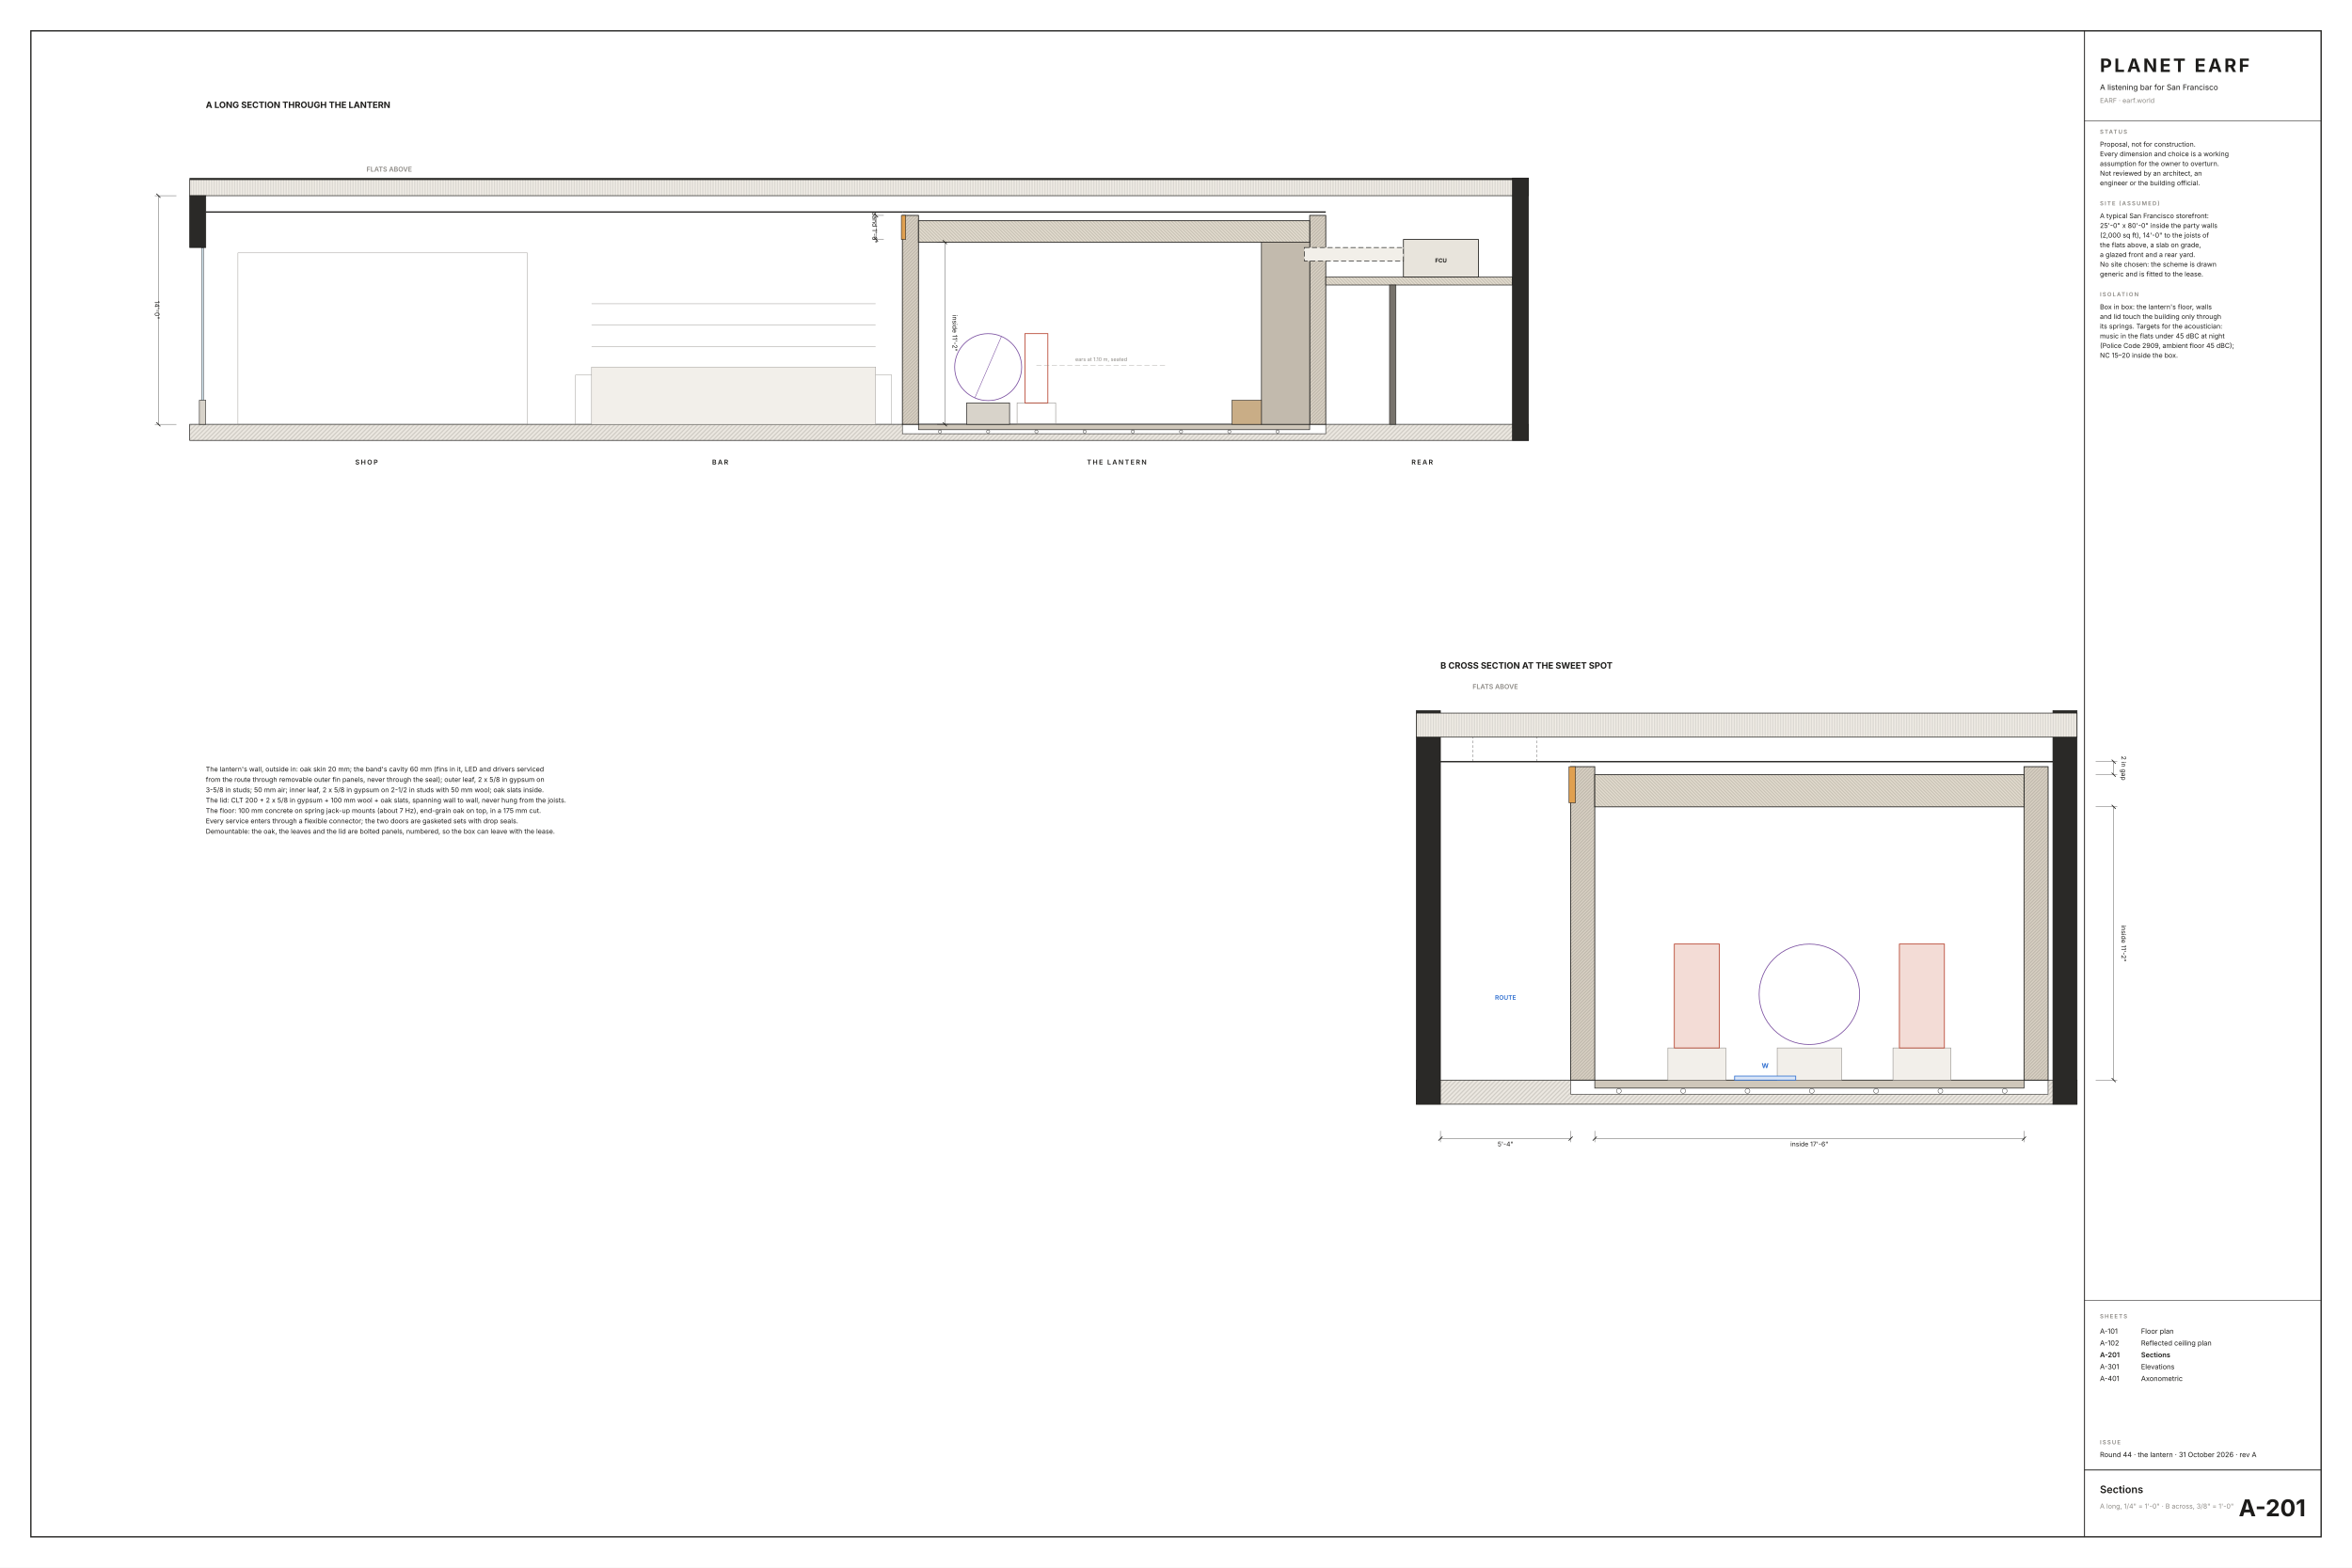
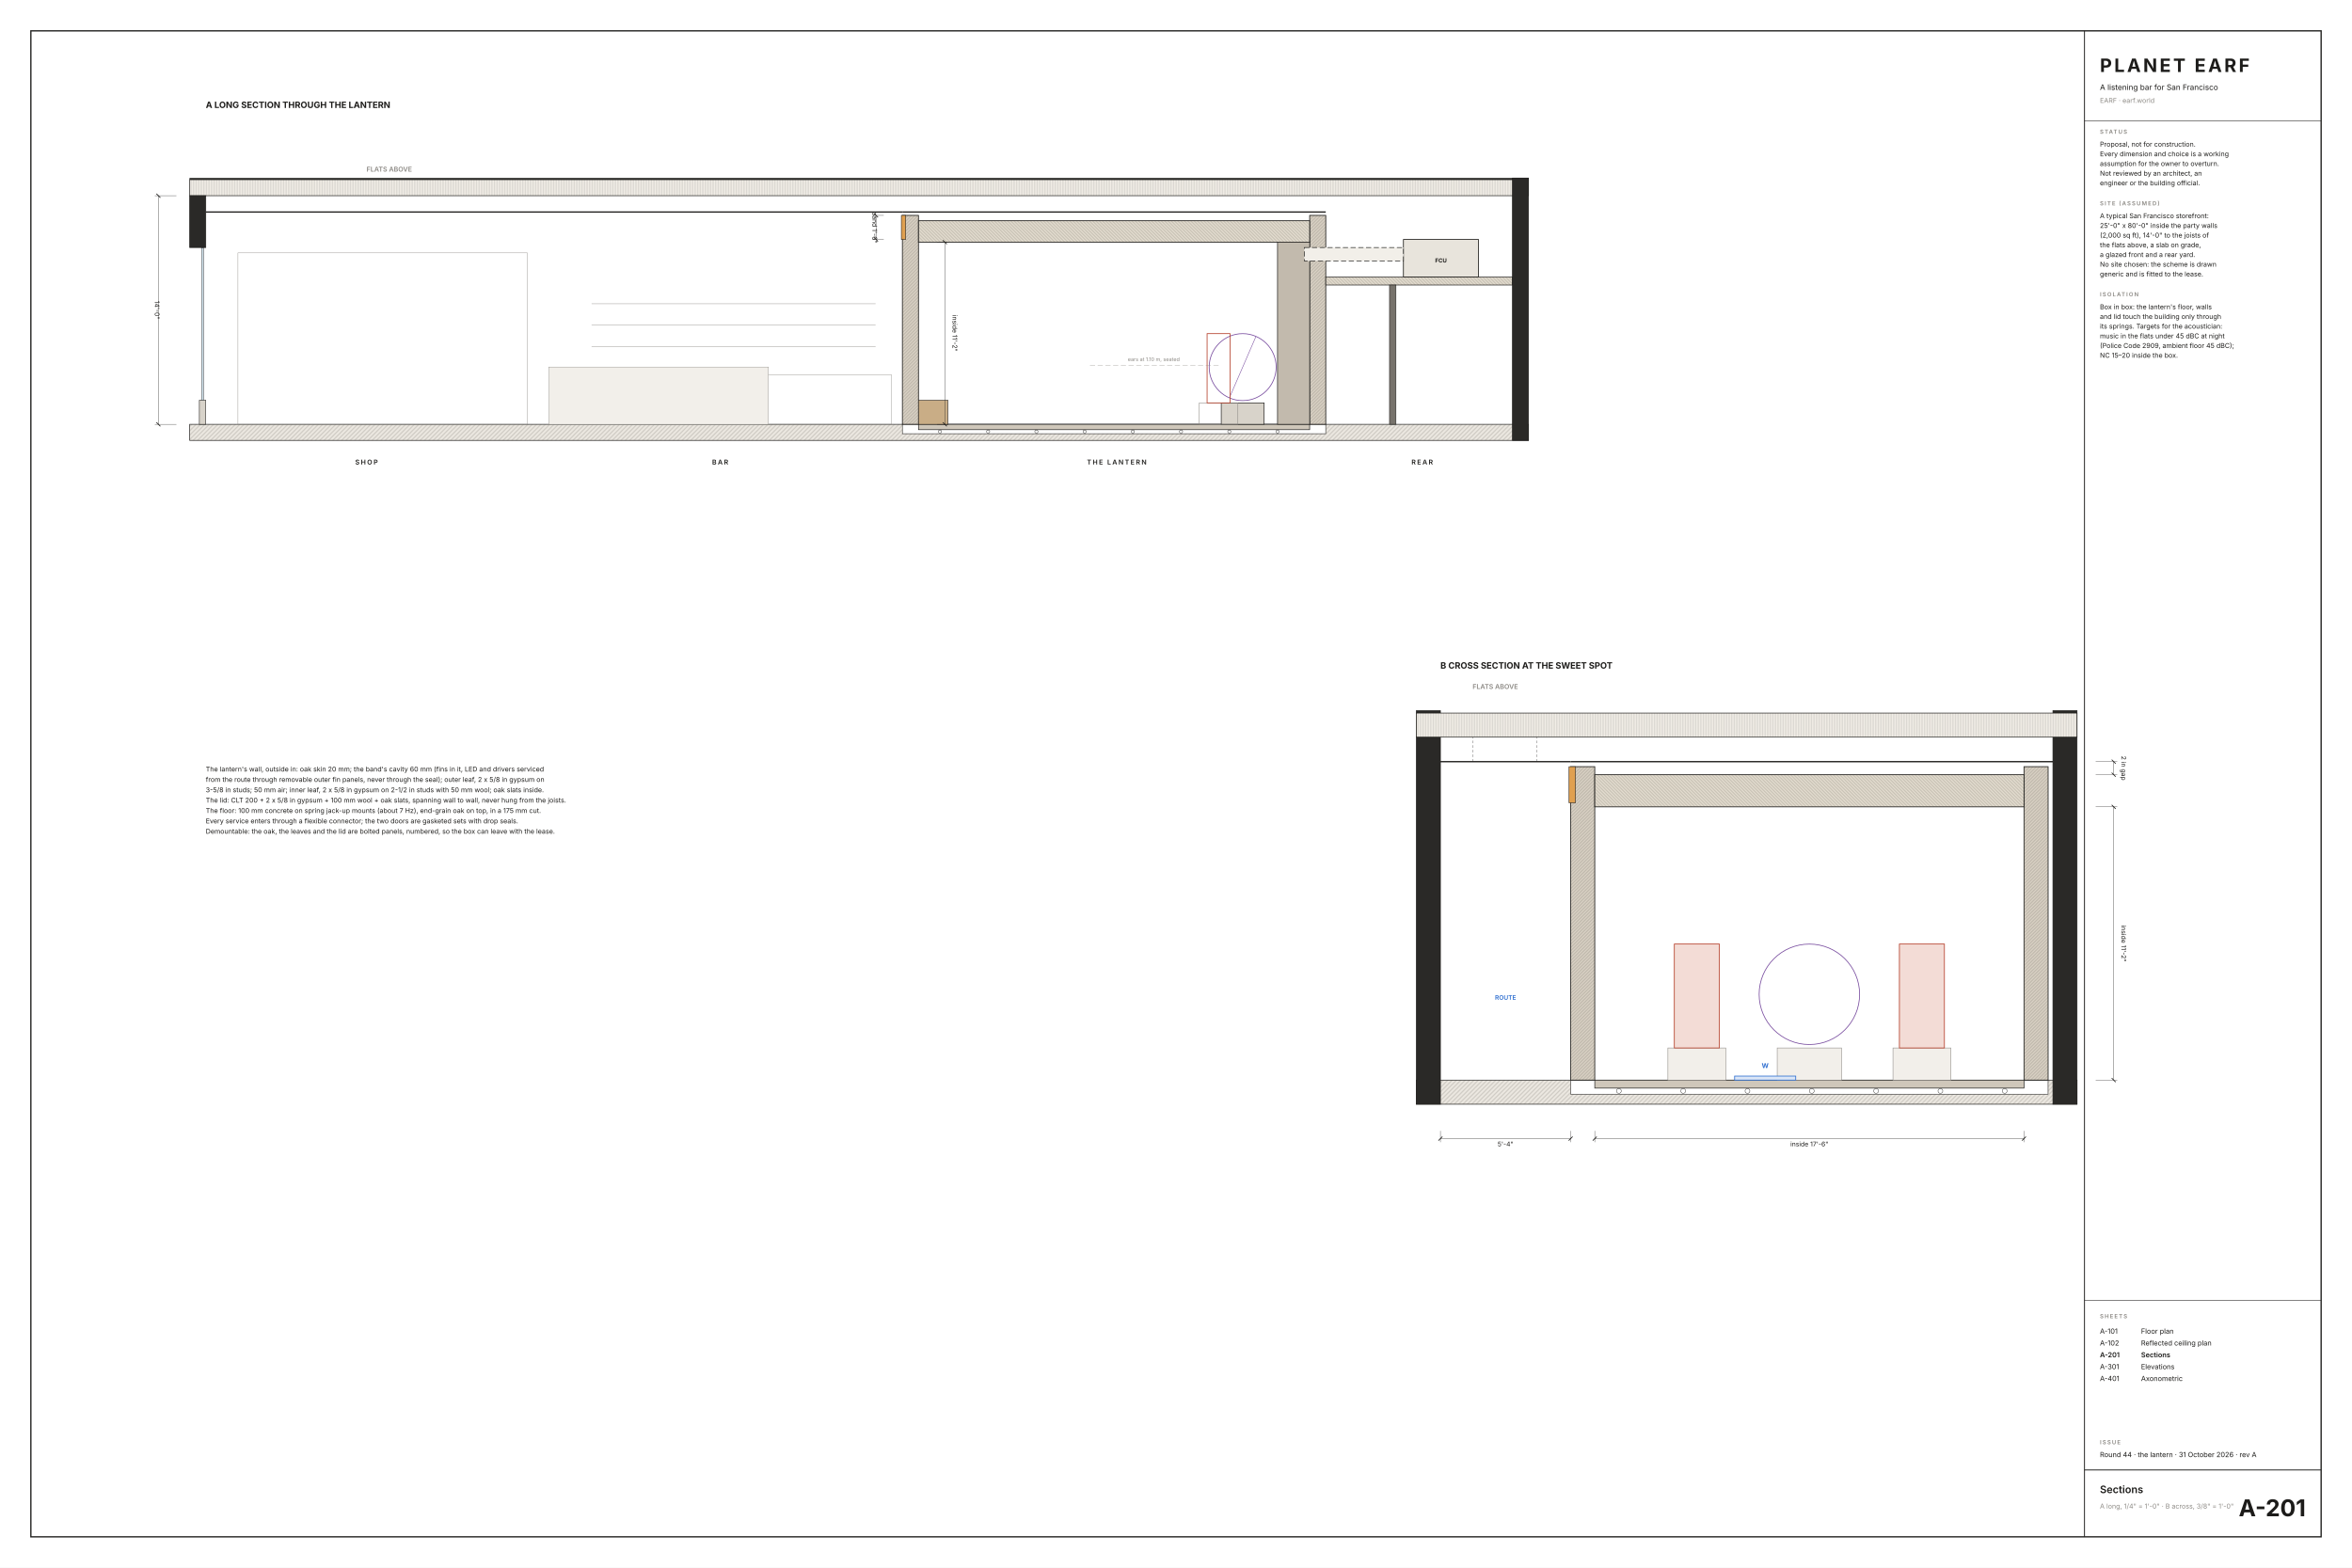
<svg xmlns="http://www.w3.org/2000/svg" width="914.4mm" height="609.6mm" viewBox="0 0 914.4 609.6">
  <defs>
    <pattern id="earth" patternUnits="userSpaceOnUse" width="1.2" height="1.2" patternTransform="rotate(45)">
      <rect width="1.2" height="1.2" fill="#e9e5de" />
      <line x1="0" y1="0" x2="0" y2="1.2" stroke="#1d1c1a" stroke-width="0.1" />
    </pattern>
    <pattern id="joist" patternUnits="userSpaceOnUse" width="1.0" height="1.0" patternTransform="rotate(0)">
      <rect width="1.0" height="1.0" fill="#f1ede6" />
      <line x1="0" y1="0" x2="0" y2="1.0" stroke="#1d1c1a" stroke-width="0.1" />
    </pattern>
    <pattern id="leaf" patternUnits="userSpaceOnUse" width="0.9" height="0.9" patternTransform="rotate(45)">
      <rect width="0.9" height="0.9" fill="#d9d1c4" />
      <line x1="0" y1="0" x2="0" y2="0.9" stroke="#1d1c1a" stroke-width="0.12" />
    </pattern>
    <pattern id="lid" patternUnits="userSpaceOnUse" width="0.9" height="0.9" patternTransform="rotate(-45)">
      <rect width="0.9" height="0.9" fill="#e3dccf" />
      <line x1="0" y1="0" x2="0" y2="0.9" stroke="#1d1c1a" stroke-width="0.12" />
    </pattern>
    <pattern id="trap" patternUnits="userSpaceOnUse" width="0.7" height="0.7" patternTransform="rotate(-45)">
      <rect width="0.7" height="0.7" fill="#cfc6b8" />
      <line x1="0" y1="0" x2="0" y2="0.7" stroke="#1d1c1a" stroke-width="0.1" />
    </pattern>
  </defs>
  <rect width="914.4" height="609.6" fill="#ffffff" />
  <rect x="12.00" y="12.00" width="890.40" height="585.60" fill="none" stroke="#1d1c1a" stroke-width="0.500" />
  <line x1="810.40" y1="12.00" x2="810.40" y2="597.60" fill="none" stroke="#1d1c1a" stroke-width="0.350" />
  <text x="816.40" y="28.00" font-family="Inter, 'Helvetica Neue', Arial, sans-serif" font-size="7.20" font-weight="700" fill="#1d1c1a" text-anchor="start" letter-spacing="0.90">PLANET EARF</text>
  <text x="816.40" y="35.00" font-family="Inter, 'Helvetica Neue', Arial, sans-serif" font-size="3.00" font-weight="400" fill="#1d1c1a" text-anchor="start">A listening bar for San Francisco</text>
  <text x="816.40" y="40.00" font-family="Inter, 'Helvetica Neue', Arial, sans-serif" font-size="2.60" font-weight="400" fill="#8c8984" text-anchor="start">EARF  ·  earf.world</text>
  <line x1="810.40" y1="47.00" x2="902.40" y2="47.00" fill="none" stroke="#1d1c1a" stroke-width="0.200" />
  <text x="816.40" y="52.00" font-family="Inter, 'Helvetica Neue', Arial, sans-serif" font-size="2.20" font-weight="600" fill="#8c8984" text-anchor="start" letter-spacing="0.40">STATUS</text>
  <text x="816.40" y="57.00" font-family="Inter, 'Helvetica Neue', Arial, sans-serif" font-size="2.60" font-weight="400" fill="#1d1c1a" text-anchor="start">Proposal, not for construction.</text>
  <text x="816.40" y="60.77" font-family="Inter, 'Helvetica Neue', Arial, sans-serif" font-size="2.60" font-weight="400" fill="#1d1c1a" text-anchor="start">Every dimension and choice is a working</text>
  <text x="816.40" y="64.54" font-family="Inter, 'Helvetica Neue', Arial, sans-serif" font-size="2.60" font-weight="400" fill="#1d1c1a" text-anchor="start">assumption for the owner to overturn.</text>
  <text x="816.40" y="68.31" font-family="Inter, 'Helvetica Neue', Arial, sans-serif" font-size="2.60" font-weight="400" fill="#1d1c1a" text-anchor="start">Not reviewed by an architect, an</text>
  <text x="816.40" y="72.08" font-family="Inter, 'Helvetica Neue', Arial, sans-serif" font-size="2.60" font-weight="400" fill="#1d1c1a" text-anchor="start">engineer or the building official.</text>
  <text x="816.40" y="79.85" font-family="Inter, 'Helvetica Neue', Arial, sans-serif" font-size="2.20" font-weight="600" fill="#8c8984" text-anchor="start" letter-spacing="0.40">SITE (ASSUMED)</text>
  <text x="816.40" y="84.85" font-family="Inter, 'Helvetica Neue', Arial, sans-serif" font-size="2.60" font-weight="400" fill="#1d1c1a" text-anchor="start">A typical San Francisco storefront:</text>
  <text x="816.40" y="88.62" font-family="Inter, 'Helvetica Neue', Arial, sans-serif" font-size="2.60" font-weight="400" fill="#1d1c1a" text-anchor="start">25'-0" x 80'-0" inside the party walls</text>
  <text x="816.40" y="92.39" font-family="Inter, 'Helvetica Neue', Arial, sans-serif" font-size="2.60" font-weight="400" fill="#1d1c1a" text-anchor="start">(2,000 sq ft), 14'-0" to the joists of</text>
  <text x="816.40" y="96.16" font-family="Inter, 'Helvetica Neue', Arial, sans-serif" font-size="2.60" font-weight="400" fill="#1d1c1a" text-anchor="start">the flats above, a slab on grade,</text>
  <text x="816.40" y="99.93" font-family="Inter, 'Helvetica Neue', Arial, sans-serif" font-size="2.60" font-weight="400" fill="#1d1c1a" text-anchor="start">a glazed front and a rear yard.</text>
  <text x="816.40" y="103.70" font-family="Inter, 'Helvetica Neue', Arial, sans-serif" font-size="2.60" font-weight="400" fill="#1d1c1a" text-anchor="start">No site chosen: the scheme is drawn</text>
  <text x="816.40" y="107.47" font-family="Inter, 'Helvetica Neue', Arial, sans-serif" font-size="2.60" font-weight="400" fill="#1d1c1a" text-anchor="start">generic and is fitted to the lease.</text>
  <text x="816.40" y="115.24" font-family="Inter, 'Helvetica Neue', Arial, sans-serif" font-size="2.20" font-weight="600" fill="#8c8984" text-anchor="start" letter-spacing="0.40">ISOLATION</text>
  <text x="816.40" y="120.24" font-family="Inter, 'Helvetica Neue', Arial, sans-serif" font-size="2.60" font-weight="400" fill="#1d1c1a" text-anchor="start">Box in box: the lantern's floor, walls</text>
  <text x="816.40" y="124.01" font-family="Inter, 'Helvetica Neue', Arial, sans-serif" font-size="2.60" font-weight="400" fill="#1d1c1a" text-anchor="start">and lid touch the building only through</text>
  <text x="816.40" y="127.78" font-family="Inter, 'Helvetica Neue', Arial, sans-serif" font-size="2.60" font-weight="400" fill="#1d1c1a" text-anchor="start">its springs. Targets for the acoustician:</text>
  <text x="816.40" y="131.55" font-family="Inter, 'Helvetica Neue', Arial, sans-serif" font-size="2.60" font-weight="400" fill="#1d1c1a" text-anchor="start">music in the flats under 45 dBC at night</text>
  <text x="816.40" y="135.32" font-family="Inter, 'Helvetica Neue', Arial, sans-serif" font-size="2.60" font-weight="400" fill="#1d1c1a" text-anchor="start">(Police Code 2909, ambient floor 45 dBC);</text>
  <text x="816.40" y="139.09" font-family="Inter, 'Helvetica Neue', Arial, sans-serif" font-size="2.60" font-weight="400" fill="#1d1c1a" text-anchor="start">NC 15–20 inside the box.</text>
  <line x1="810.40" y1="505.60" x2="902.40" y2="505.60" fill="none" stroke="#1d1c1a" stroke-width="0.200" />
  <text x="816.40" y="512.60" font-family="Inter, 'Helvetica Neue', Arial, sans-serif" font-size="2.20" font-weight="600" fill="#8c8984" text-anchor="start" letter-spacing="0.40">SHEETS</text>
  <text x="816.40" y="518.60" font-family="Inter, 'Helvetica Neue', Arial, sans-serif" font-size="2.70" font-weight="400" fill="#1d1c1a" text-anchor="start">A-101</text>
  <text x="832.40" y="518.60" font-family="Inter, 'Helvetica Neue', Arial, sans-serif" font-size="2.70" font-weight="400" fill="#1d1c1a" text-anchor="start">Floor plan</text>
  <text x="816.40" y="523.20" font-family="Inter, 'Helvetica Neue', Arial, sans-serif" font-size="2.70" font-weight="400" fill="#1d1c1a" text-anchor="start">A-102</text>
  <text x="832.40" y="523.20" font-family="Inter, 'Helvetica Neue', Arial, sans-serif" font-size="2.70" font-weight="400" fill="#1d1c1a" text-anchor="start">Reflected ceiling plan</text>
  <text x="816.40" y="527.80" font-family="Inter, 'Helvetica Neue', Arial, sans-serif" font-size="2.70" font-weight="600" fill="#1d1c1a" text-anchor="start">A-201</text>
  <text x="832.40" y="527.80" font-family="Inter, 'Helvetica Neue', Arial, sans-serif" font-size="2.70" font-weight="600" fill="#1d1c1a" text-anchor="start">Sections</text>
  <text x="816.40" y="532.40" font-family="Inter, 'Helvetica Neue', Arial, sans-serif" font-size="2.70" font-weight="400" fill="#1d1c1a" text-anchor="start">A-301</text>
  <text x="832.40" y="532.40" font-family="Inter, 'Helvetica Neue', Arial, sans-serif" font-size="2.70" font-weight="400" fill="#1d1c1a" text-anchor="start">Elevations</text>
  <text x="816.40" y="537.00" font-family="Inter, 'Helvetica Neue', Arial, sans-serif" font-size="2.70" font-weight="400" fill="#1d1c1a" text-anchor="start">A-401</text>
  <text x="832.40" y="537.00" font-family="Inter, 'Helvetica Neue', Arial, sans-serif" font-size="2.70" font-weight="400" fill="#1d1c1a" text-anchor="start">Axonometric</text>
  <text x="816.40" y="561.60" font-family="Inter, 'Helvetica Neue', Arial, sans-serif" font-size="2.20" font-weight="600" fill="#8c8984" text-anchor="start" letter-spacing="0.40">ISSUE</text>
  <text x="816.40" y="566.60" font-family="Inter, 'Helvetica Neue', Arial, sans-serif" font-size="2.70" font-weight="400" fill="#1d1c1a" text-anchor="start">Round 44 · the lantern · 31 October 2026 · rev A</text>
  <line x1="810.40" y1="571.60" x2="902.40" y2="571.60" fill="none" stroke="#1d1c1a" stroke-width="0.350" />
  <text x="816.40" y="580.60" font-family="Inter, 'Helvetica Neue', Arial, sans-serif" font-size="4.00" font-weight="600" fill="#1d1c1a" text-anchor="start">Sections</text>
  <text x="816.40" y="586.60" font-family="Inter, 'Helvetica Neue', Arial, sans-serif" font-size="2.60" font-weight="400" fill="#8c8984" text-anchor="start">A long, 1/4" = 1'-0" · B across, 3/8" = 1'-0"</text>
  <text x="896.40" y="589.60" font-family="Inter, 'Helvetica Neue', Arial, sans-serif" font-size="9.00" font-weight="700" fill="#1d1c1a" text-anchor="end">A-201</text>
  <rect x="73.75" y="165.00" width="520.50" height="6.25" fill="url(#earth)" stroke="#1d1c1a" stroke-width="0.250" />
  <rect x="350.83" y="165.00" width="164.58" height="3.65" fill="#ffffff" stroke="#1d1c1a" stroke-width="0.200" />
  <rect x="357.08" y="165.00" width="152.08" height="2.08" fill="#cfc7ba" stroke="#1d1c1a" stroke-width="0.250" />
  <circle cx="365.42" cy="167.81" r="0.62" fill="none" stroke="#1d1c1a" stroke-width="0.150" />
  <circle cx="384.17" cy="167.81" r="0.62" fill="none" stroke="#1d1c1a" stroke-width="0.150" />
  <circle cx="402.92" cy="167.81" r="0.62" fill="none" stroke="#1d1c1a" stroke-width="0.150" />
  <circle cx="421.67" cy="167.81" r="0.62" fill="none" stroke="#1d1c1a" stroke-width="0.150" />
  <circle cx="440.42" cy="167.81" r="0.62" fill="none" stroke="#1d1c1a" stroke-width="0.150" />
  <circle cx="459.17" cy="167.81" r="0.62" fill="none" stroke="#1d1c1a" stroke-width="0.150" />
  <circle cx="477.92" cy="167.81" r="0.62" fill="none" stroke="#1d1c1a" stroke-width="0.150" />
  <circle cx="496.67" cy="167.81" r="0.62" fill="none" stroke="#1d1c1a" stroke-width="0.150" />
  <rect x="73.75" y="69.85" width="520.50" height="6.25" fill="url(#joist)" stroke="#1d1c1a" stroke-width="0.250" />
  <rect x="73.75" y="69.23" width="520.50" height="0.62" fill="#2a2927" stroke="#1d1c1a" stroke-width="0.100" />
  <text x="142.50" y="66.73" font-family="Inter, 'Helvetica Neue', Arial, sans-serif" font-size="2.60" font-weight="600" fill="#8c8984" text-anchor="start">FLATS ABOVE</text>
  <line x1="80.00" y1="82.45" x2="350.83" y2="82.45" fill="none" stroke="#1d1c1a" stroke-width="0.500" />
  <line x1="515.42" y1="82.45" x2="515.42" y2="82.45" fill="none" stroke="#1d1c1a" stroke-width="0.500" />
  <line x1="350.83" y1="82.45" x2="515.42" y2="82.45" fill="none" stroke="#1d1c1a" stroke-width="0.500" />
  <rect x="77.50" y="155.62" width="2.50" height="9.38" fill="#d8d3ca" stroke="#1d1c1a" stroke-width="0.200" />
  <rect x="78.33" y="96.25" width="0.83" height="59.37" fill="#cfe0ea" stroke="#1d1c1a" stroke-width="0.150" />
  <rect x="73.75" y="76.10" width="6.25" height="20.15" fill="#2a2927" stroke="#1d1c1a" stroke-width="0.250" />
  <rect x="223.75" y="145.83" width="122.92" height="19.17" fill="none" stroke="#8c8984" stroke-width="0.150" />
  <line x1="230.00" y1="134.79" x2="340.42" y2="134.79" fill="none" stroke="#8c8984" stroke-width="0.150" />
  <line x1="230.00" y1="126.46" x2="340.42" y2="126.46" fill="none" stroke="#8c8984" stroke-width="0.150" />
  <line x1="230.00" y1="118.12" x2="340.42" y2="118.12" fill="none" stroke="#8c8984" stroke-width="0.150" />
-   <rect x="230.00" y="142.71" width="110.42" height="22.29" fill="#f2efea" stroke="#8c8984" stroke-width="0.150" />
+   <rect x="213.33" y="142.71" width="85.42" height="22.29" fill="#f2efea" stroke="#8c8984" stroke-width="0.150" />
  <rect x="92.50" y="98.33" width="112.50" height="66.67" fill="none" stroke="#8c8984" stroke-width="0.150" />
  <rect x="350.83" y="83.75" width="6.25" height="81.25" fill="url(#leaf)" stroke="#1d1c1a" stroke-width="0.300" />
  <rect x="509.17" y="83.75" width="6.25" height="81.25" fill="url(#leaf)" stroke="#1d1c1a" stroke-width="0.300" />
  <rect x="357.08" y="85.83" width="152.08" height="8.33" fill="url(#lid)" stroke="#1d1c1a" stroke-width="0.300" />
  <rect x="350.42" y="83.75" width="1.67" height="9.38" fill="#e0a050" stroke="#1d1c1a" stroke-width="0.200" />
-   <rect x="490.42" y="94.17" width="18.75" height="70.83" fill="url(#trap)" stroke="#1d1c1a" stroke-width="0.250" />
-   <rect x="478.96" y="155.62" width="11.46" height="9.38" fill="#c9ad86" stroke="#1d1c1a" stroke-width="0.200" />
-   <rect x="375.83" y="156.67" width="16.67" height="8.33" fill="#d8d3ca" stroke="#1d1c1a" stroke-width="0.250" />
-   <circle cx="384.17" cy="142.76" r="13.02" fill="none" stroke="#7a4fa0" stroke-width="0.300" />
-   <line x1="379.04" y1="154.61" x2="389.30" y2="130.91" fill="none" stroke="#7a4fa0" stroke-width="0.200" />
-   <rect x="395.42" y="156.67" width="15.00" height="8.33" fill="none" stroke="#8c8984" stroke-width="0.200" />
-   <rect x="398.46" y="129.73" width="8.92" height="26.94" fill="none" stroke="#b5402c" stroke-width="0.300" />
-   <line x1="402.92" y1="142.08" x2="453.33" y2="142.08" fill="none" stroke="#8c8984" stroke-width="0.120" stroke-dasharray="2 1" />
-   <text x="428.12" y="140.42" font-family="Inter, 'Helvetica Neue', Arial, sans-serif" font-size="2.00" font-weight="400" fill="#8c8984" text-anchor="middle">ears at 1.10 m, seated</text>
+   <rect x="496.67" y="94.17" width="12.50" height="70.83" fill="url(#trap)" stroke="#1d1c1a" stroke-width="0.250" />
+   <rect x="357.08" y="155.62" width="11.46" height="9.38" fill="#c9ad86" stroke="#1d1c1a" stroke-width="0.200" />
+   <rect x="474.79" y="156.67" width="16.67" height="8.33" fill="#d8d3ca" stroke="#1d1c1a" stroke-width="0.250" />
+   <circle cx="483.12" cy="142.76" r="13.02" fill="none" stroke="#7a4fa0" stroke-width="0.300" />
+   <line x1="478.00" y1="154.61" x2="488.25" y2="130.91" fill="none" stroke="#7a4fa0" stroke-width="0.200" />
+   <rect x="466.25" y="156.67" width="15.00" height="8.33" fill="none" stroke="#8c8984" stroke-width="0.200" />
+   <rect x="469.29" y="129.73" width="8.92" height="26.94" fill="none" stroke="#b5402c" stroke-width="0.300" />
+   <line x1="473.75" y1="142.08" x2="423.33" y2="142.08" fill="none" stroke="#8c8984" stroke-width="0.120" stroke-dasharray="2 1" />
+   <text x="448.54" y="140.42" font-family="Inter, 'Helvetica Neue', Arial, sans-serif" font-size="2.00" font-weight="400" fill="#8c8984" text-anchor="middle">ears at 1.10 m, seated</text>
  <rect x="515.42" y="107.71" width="72.58" height="3.12" fill="url(#lid)" stroke="#1d1c1a" stroke-width="0.250" />
  <rect x="545.62" y="93.12" width="29.17" height="14.58" fill="#e8e4dc" stroke="#1d1c1a" stroke-width="0.300" />
  <text x="560.21" y="102.08" font-family="Inter, 'Helvetica Neue', Arial, sans-serif" font-size="2.20" font-weight="700" fill="#1d1c1a" text-anchor="middle">FCU</text>
  <rect x="507.08" y="96.25" width="38.54" height="5.21" fill="#f2efe9" stroke="#1d1c1a" stroke-width="0.250" stroke-dasharray="2 1" />
  <rect x="540.21" y="110.83" width="2.50" height="54.17" fill="#77736c" stroke="#1d1c1a" stroke-width="0.200" />
  <rect x="588.00" y="69.23" width="6.25" height="102.02" fill="#2a2927" stroke="#1d1c1a" stroke-width="0.250" />
  <line x1="68.58" y1="165.00" x2="60.18" y2="165.00" fill="none" stroke="#1d1c1a" stroke-width="0.120" />
  <line x1="68.58" y1="76.10" x2="60.18" y2="76.10" fill="none" stroke="#1d1c1a" stroke-width="0.120" />
  <line x1="61.58" y1="165.00" x2="61.58" y2="76.10" fill="none" stroke="#1d1c1a" stroke-width="0.130" />
  <line x1="62.35" y1="165.77" x2="60.81" y2="164.23" fill="none" stroke="#1d1c1a" stroke-width="0.300" />
  <line x1="62.35" y1="76.87" x2="60.81" y2="75.33" fill="none" stroke="#1d1c1a" stroke-width="0.300" />
  <text x="60.18" y="120.55" font-family="Inter, 'Helvetica Neue', Arial, sans-serif" font-size="2.50" font-weight="400" fill="#1d1c1a" text-anchor="middle" transform="rotate(90.0 60.18 120.55)">14'-0"</text>
  <line x1="364.33" y1="165.00" x2="368.73" y2="165.00" fill="none" stroke="#1d1c1a" stroke-width="0.120" />
  <line x1="364.33" y1="94.17" x2="368.73" y2="94.17" fill="none" stroke="#1d1c1a" stroke-width="0.120" />
  <line x1="367.33" y1="165.00" x2="367.33" y2="94.17" fill="none" stroke="#1d1c1a" stroke-width="0.130" />
  <line x1="368.10" y1="165.77" x2="366.56" y2="164.23" fill="none" stroke="#1d1c1a" stroke-width="0.300" />
  <line x1="368.10" y1="94.94" x2="366.56" y2="93.40" fill="none" stroke="#1d1c1a" stroke-width="0.300" />
  <text x="370.33" y="129.58" font-family="Inter, 'Helvetica Neue', Arial, sans-serif" font-size="2.50" font-weight="400" fill="#1d1c1a" text-anchor="middle" transform="rotate(90.0 370.33 129.58)">inside 11'-2"</text>
  <line x1="343.58" y1="93.12" x2="339.18" y2="93.12" fill="none" stroke="#1d1c1a" stroke-width="0.120" />
  <line x1="343.58" y1="83.75" x2="339.18" y2="83.75" fill="none" stroke="#1d1c1a" stroke-width="0.120" />
  <line x1="340.58" y1="93.12" x2="340.58" y2="83.75" fill="none" stroke="#1d1c1a" stroke-width="0.130" />
  <line x1="341.35" y1="93.89" x2="339.81" y2="92.36" fill="none" stroke="#1d1c1a" stroke-width="0.300" />
  <line x1="341.35" y1="84.52" x2="339.81" y2="82.98" fill="none" stroke="#1d1c1a" stroke-width="0.300" />
  <text x="339.18" y="88.44" font-family="Inter, 'Helvetica Neue', Arial, sans-serif" font-size="2.50" font-weight="400" fill="#1d1c1a" text-anchor="middle" transform="rotate(90.0 339.18 88.44)">band 1'-6"</text>
  <text x="142.50" y="180.62" font-family="Inter, 'Helvetica Neue', Arial, sans-serif" font-size="2.60" font-weight="600" fill="#1d1c1a" text-anchor="middle" letter-spacing="0.50">SHOP</text>
  <text x="280.00" y="180.62" font-family="Inter, 'Helvetica Neue', Arial, sans-serif" font-size="2.60" font-weight="600" fill="#1d1c1a" text-anchor="middle" letter-spacing="0.50">BAR</text>
  <text x="434.17" y="180.62" font-family="Inter, 'Helvetica Neue', Arial, sans-serif" font-size="2.60" font-weight="600" fill="#1d1c1a" text-anchor="middle" letter-spacing="0.50">THE LANTERN</text>
  <text x="552.92" y="180.62" font-family="Inter, 'Helvetica Neue', Arial, sans-serif" font-size="2.60" font-weight="600" fill="#1d1c1a" text-anchor="middle" letter-spacing="0.50">REAR</text>
  <text x="80.00" y="42.00" font-family="Inter, 'Helvetica Neue', Arial, sans-serif" font-size="3.40" font-weight="700" fill="#1d1c1a" text-anchor="start">A   LONG SECTION THROUGH THE LANTERN</text>
  <rect x="550.62" y="420.00" width="256.88" height="9.38" fill="url(#earth)" stroke="#1d1c1a" stroke-width="0.250" />
  <rect x="610.62" y="420.00" width="185.62" height="5.47" fill="#ffffff" stroke="#1d1c1a" stroke-width="0.200" />
  <rect x="620.00" y="420.00" width="166.88" height="3.12" fill="#cfc7ba" stroke="#1d1c1a" stroke-width="0.250" />
  <circle cx="629.38" cy="424.22" r="0.94" fill="none" stroke="#1d1c1a" stroke-width="0.150" />
  <circle cx="654.38" cy="424.22" r="0.94" fill="none" stroke="#1d1c1a" stroke-width="0.150" />
  <circle cx="679.38" cy="424.22" r="0.94" fill="none" stroke="#1d1c1a" stroke-width="0.150" />
  <circle cx="704.38" cy="424.22" r="0.94" fill="none" stroke="#1d1c1a" stroke-width="0.150" />
  <circle cx="729.38" cy="424.22" r="0.94" fill="none" stroke="#1d1c1a" stroke-width="0.150" />
  <circle cx="754.38" cy="424.22" r="0.94" fill="none" stroke="#1d1c1a" stroke-width="0.150" />
  <circle cx="779.38" cy="424.22" r="0.94" fill="none" stroke="#1d1c1a" stroke-width="0.150" />
  <rect x="550.62" y="276.34" width="9.38" height="153.04" fill="#2a2927" stroke="#1d1c1a" stroke-width="0.250" />
  <rect x="798.12" y="276.34" width="9.38" height="153.04" fill="#2a2927" stroke="#1d1c1a" stroke-width="0.250" />
  <rect x="550.62" y="277.27" width="256.88" height="9.38" fill="url(#joist)" stroke="#1d1c1a" stroke-width="0.250" />
  <text x="572.50" y="267.90" font-family="Inter, 'Helvetica Neue', Arial, sans-serif" font-size="2.60" font-weight="600" fill="#8c8984" text-anchor="start">FLATS ABOVE</text>
  <line x1="560.00" y1="296.18" x2="610.62" y2="296.18" fill="none" stroke="#1d1c1a" stroke-width="0.500" />
  <line x1="610.62" y1="296.18" x2="798.12" y2="296.18" fill="none" stroke="#1d1c1a" stroke-width="0.500" />
  <line x1="572.50" y1="296.18" x2="572.50" y2="286.65" fill="none" stroke="#1d1c1a" stroke-width="0.120" stroke-dasharray="1 0.8" />
  <line x1="597.50" y1="296.18" x2="597.50" y2="286.65" fill="none" stroke="#1d1c1a" stroke-width="0.120" stroke-dasharray="1 0.8" />
  <rect x="610.62" y="298.12" width="9.38" height="121.88" fill="url(#leaf)" stroke="#1d1c1a" stroke-width="0.300" />
  <rect x="786.88" y="298.12" width="9.38" height="121.88" fill="url(#leaf)" stroke="#1d1c1a" stroke-width="0.300" />
  <rect x="620.00" y="301.25" width="166.88" height="12.50" fill="url(#lid)" stroke="#1d1c1a" stroke-width="0.300" />
  <rect x="610.00" y="298.12" width="2.50" height="14.06" fill="#e0a050" stroke="#1d1c1a" stroke-width="0.200" />
  <rect x="648.44" y="407.50" width="22.50" height="12.50" fill="#f2efea" stroke="#8c8984" stroke-width="0.200" />
  <rect x="650.94" y="367.09" width="17.50" height="40.41" fill="#f3dcd6" stroke="#b5402c" stroke-width="0.300" />
  <rect x="735.94" y="407.50" width="22.50" height="12.50" fill="#f2efea" stroke="#8c8984" stroke-width="0.200" />
  <rect x="738.44" y="367.09" width="17.50" height="40.41" fill="#f3dcd6" stroke="#b5402c" stroke-width="0.300" />
  <rect x="690.94" y="407.50" width="25.00" height="12.50" fill="#f2efea" stroke="#8c8984" stroke-width="0.200" />
  <circle cx="703.44" cy="386.64" r="19.53" fill="none" stroke="#7a4fa0" stroke-width="0.300" />
  <rect x="674.38" y="418.44" width="23.75" height="1.56" fill="#dbe6f7" stroke="#2f6fd0" stroke-width="0.300" />
  <text x="686.25" y="415.31" font-family="Inter, 'Helvetica Neue', Arial, sans-serif" font-size="2.60" font-weight="700" fill="#2f6fd0" text-anchor="middle">W</text>
  <text x="585.31" y="388.75" font-family="Inter, 'Helvetica Neue', Arial, sans-serif" font-size="2.40" font-weight="600" fill="#2f6fd0" text-anchor="middle">ROUTE</text>
  <line x1="560.00" y1="439.75" x2="560.00" y2="444.15" fill="none" stroke="#1d1c1a" stroke-width="0.120" />
  <line x1="610.62" y1="439.75" x2="610.62" y2="444.15" fill="none" stroke="#1d1c1a" stroke-width="0.120" />
  <line x1="560.00" y1="442.75" x2="610.62" y2="442.75" fill="none" stroke="#1d1c1a" stroke-width="0.130" />
  <line x1="559.23" y1="443.52" x2="560.77" y2="441.98" fill="none" stroke="#1d1c1a" stroke-width="0.300" />
  <line x1="609.86" y1="443.52" x2="611.39" y2="441.98" fill="none" stroke="#1d1c1a" stroke-width="0.300" />
  <text x="585.31" y="445.75" font-family="Inter, 'Helvetica Neue', Arial, sans-serif" font-size="2.50" font-weight="400" fill="#1d1c1a" text-anchor="middle">5'-4"</text>
  <line x1="620.00" y1="439.75" x2="620.00" y2="444.15" fill="none" stroke="#1d1c1a" stroke-width="0.120" />
  <line x1="786.88" y1="439.75" x2="786.88" y2="444.15" fill="none" stroke="#1d1c1a" stroke-width="0.120" />
  <line x1="620.00" y1="442.75" x2="786.88" y2="442.75" fill="none" stroke="#1d1c1a" stroke-width="0.130" />
  <line x1="619.23" y1="443.52" x2="620.77" y2="441.98" fill="none" stroke="#1d1c1a" stroke-width="0.300" />
  <line x1="786.11" y1="443.52" x2="787.64" y2="441.98" fill="none" stroke="#1d1c1a" stroke-width="0.300" />
  <text x="703.44" y="445.75" font-family="Inter, 'Helvetica Neue', Arial, sans-serif" font-size="2.50" font-weight="400" fill="#1d1c1a" text-anchor="middle">inside 17'-6"</text>
  <line x1="814.75" y1="420.00" x2="823.15" y2="420.00" fill="none" stroke="#1d1c1a" stroke-width="0.120" />
  <line x1="814.75" y1="313.75" x2="823.15" y2="313.75" fill="none" stroke="#1d1c1a" stroke-width="0.120" />
  <line x1="821.75" y1="420.00" x2="821.75" y2="313.75" fill="none" stroke="#1d1c1a" stroke-width="0.130" />
  <line x1="822.52" y1="420.77" x2="820.98" y2="419.23" fill="none" stroke="#1d1c1a" stroke-width="0.300" />
  <line x1="822.52" y1="314.52" x2="820.98" y2="312.98" fill="none" stroke="#1d1c1a" stroke-width="0.300" />
  <text x="824.75" y="366.88" font-family="Inter, 'Helvetica Neue', Arial, sans-serif" font-size="2.50" font-weight="400" fill="#1d1c1a" text-anchor="middle" transform="rotate(90.0 824.75 366.88)">inside 11'-2"</text>
  <line x1="814.75" y1="301.25" x2="823.15" y2="301.25" fill="none" stroke="#1d1c1a" stroke-width="0.120" />
  <line x1="814.75" y1="296.18" x2="823.15" y2="296.18" fill="none" stroke="#1d1c1a" stroke-width="0.120" />
  <line x1="821.75" y1="301.25" x2="821.75" y2="296.18" fill="none" stroke="#1d1c1a" stroke-width="0.130" />
  <line x1="822.52" y1="302.02" x2="820.98" y2="300.48" fill="none" stroke="#1d1c1a" stroke-width="0.300" />
  <line x1="822.52" y1="296.94" x2="820.98" y2="295.41" fill="none" stroke="#1d1c1a" stroke-width="0.300" />
  <text x="824.75" y="298.71" font-family="Inter, 'Helvetica Neue', Arial, sans-serif" font-size="2.50" font-weight="400" fill="#1d1c1a" text-anchor="middle" transform="rotate(90.0 824.75 298.71)">2 in gap</text>
  <text x="560.00" y="260.00" font-family="Inter, 'Helvetica Neue', Arial, sans-serif" font-size="3.40" font-weight="700" fill="#1d1c1a" text-anchor="start">B   CROSS SECTION AT THE SWEET SPOT</text>
  <text x="80.00" y="300.00" font-family="Inter, 'Helvetica Neue', Arial, sans-serif" font-size="2.60" font-weight="400" fill="#1d1c1a" text-anchor="start">The lantern's wall, outside in: oak skin 20 mm; the band's cavity 60 mm (fins in it, LED and drivers serviced</text>
  <text x="80.00" y="304.03" font-family="Inter, 'Helvetica Neue', Arial, sans-serif" font-size="2.60" font-weight="400" fill="#1d1c1a" text-anchor="start">from the route through removable outer fin panels, never through the seal); outer leaf, 2 x 5/8 in gypsum on</text>
  <text x="80.00" y="308.06" font-family="Inter, 'Helvetica Neue', Arial, sans-serif" font-size="2.60" font-weight="400" fill="#1d1c1a" text-anchor="start">3-5/8 in studs; 50 mm air; inner leaf, 2 x 5/8 in gypsum on 2-1/2 in studs with 50 mm wool; oak slats inside.</text>
  <text x="80.00" y="312.09" font-family="Inter, 'Helvetica Neue', Arial, sans-serif" font-size="2.60" font-weight="400" fill="#1d1c1a" text-anchor="start">The lid: CLT 200 + 2 x 5/8 in gypsum + 100 mm wool + oak slats, spanning wall to wall, never hung from the joists.</text>
  <text x="80.00" y="316.12" font-family="Inter, 'Helvetica Neue', Arial, sans-serif" font-size="2.60" font-weight="400" fill="#1d1c1a" text-anchor="start">The floor: 100 mm concrete on spring jack-up mounts (about 7 Hz), end-grain oak on top, in a 175 mm cut.</text>
  <text x="80.00" y="320.15" font-family="Inter, 'Helvetica Neue', Arial, sans-serif" font-size="2.60" font-weight="400" fill="#1d1c1a" text-anchor="start">Every service enters through a flexible connector; the two doors are gasketed sets with drop seals.</text>
  <text x="80.00" y="324.18" font-family="Inter, 'Helvetica Neue', Arial, sans-serif" font-size="2.60" font-weight="400" fill="#1d1c1a" text-anchor="start">Demountable: the oak, the leaves and the lid are bolted panels, numbered, so the box can leave with the lease.</text>
</svg>
